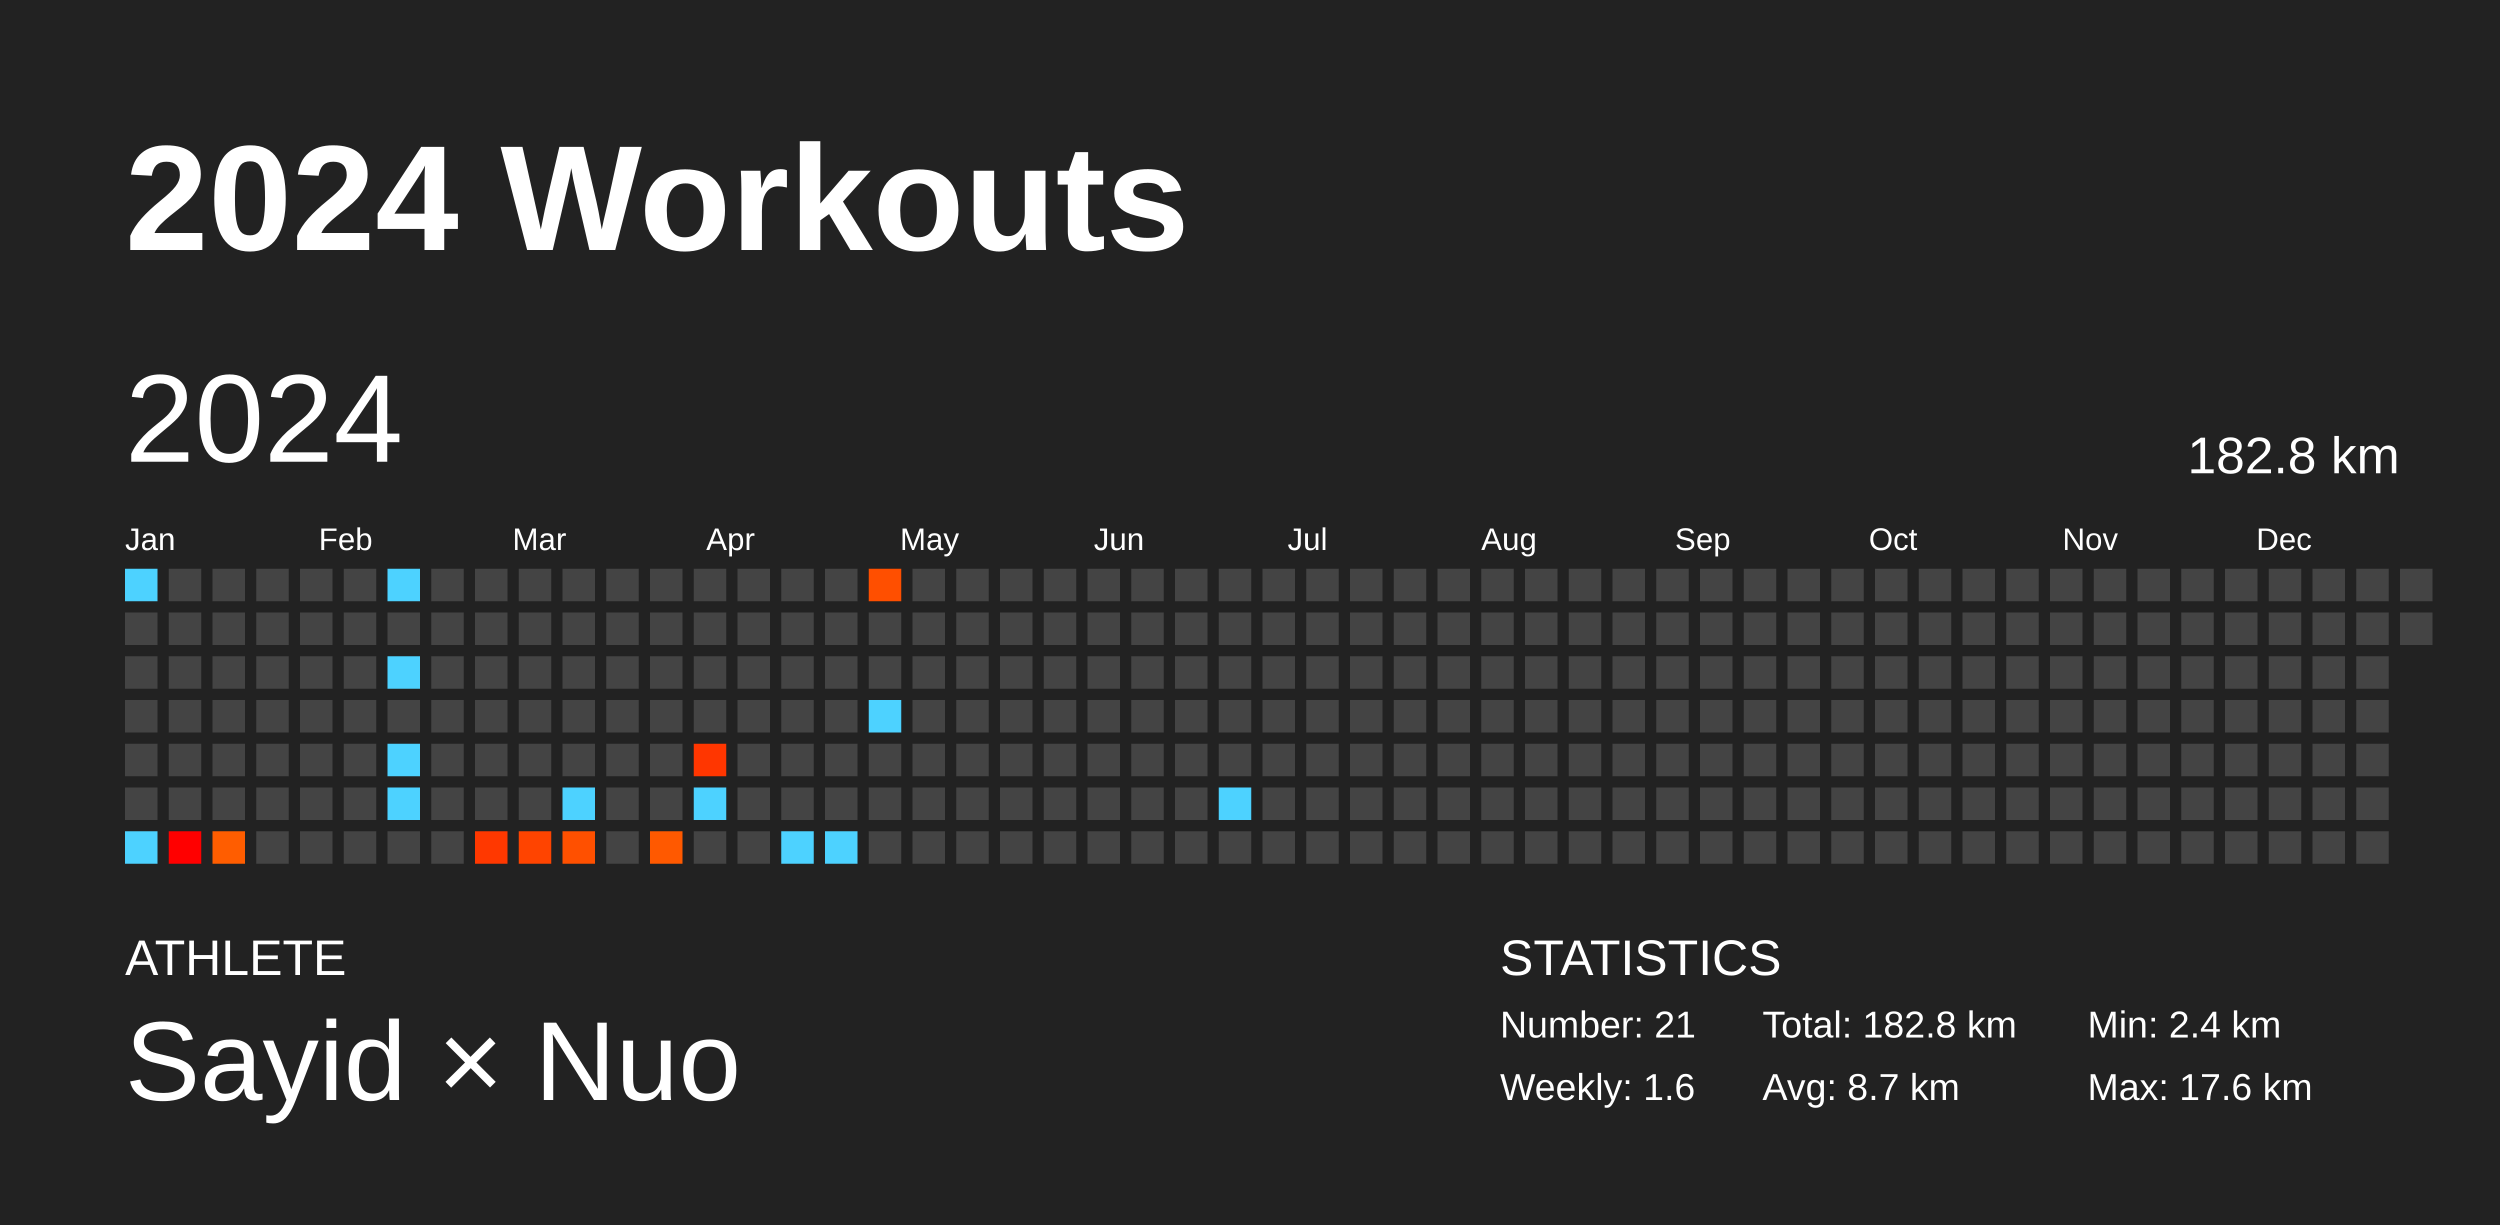
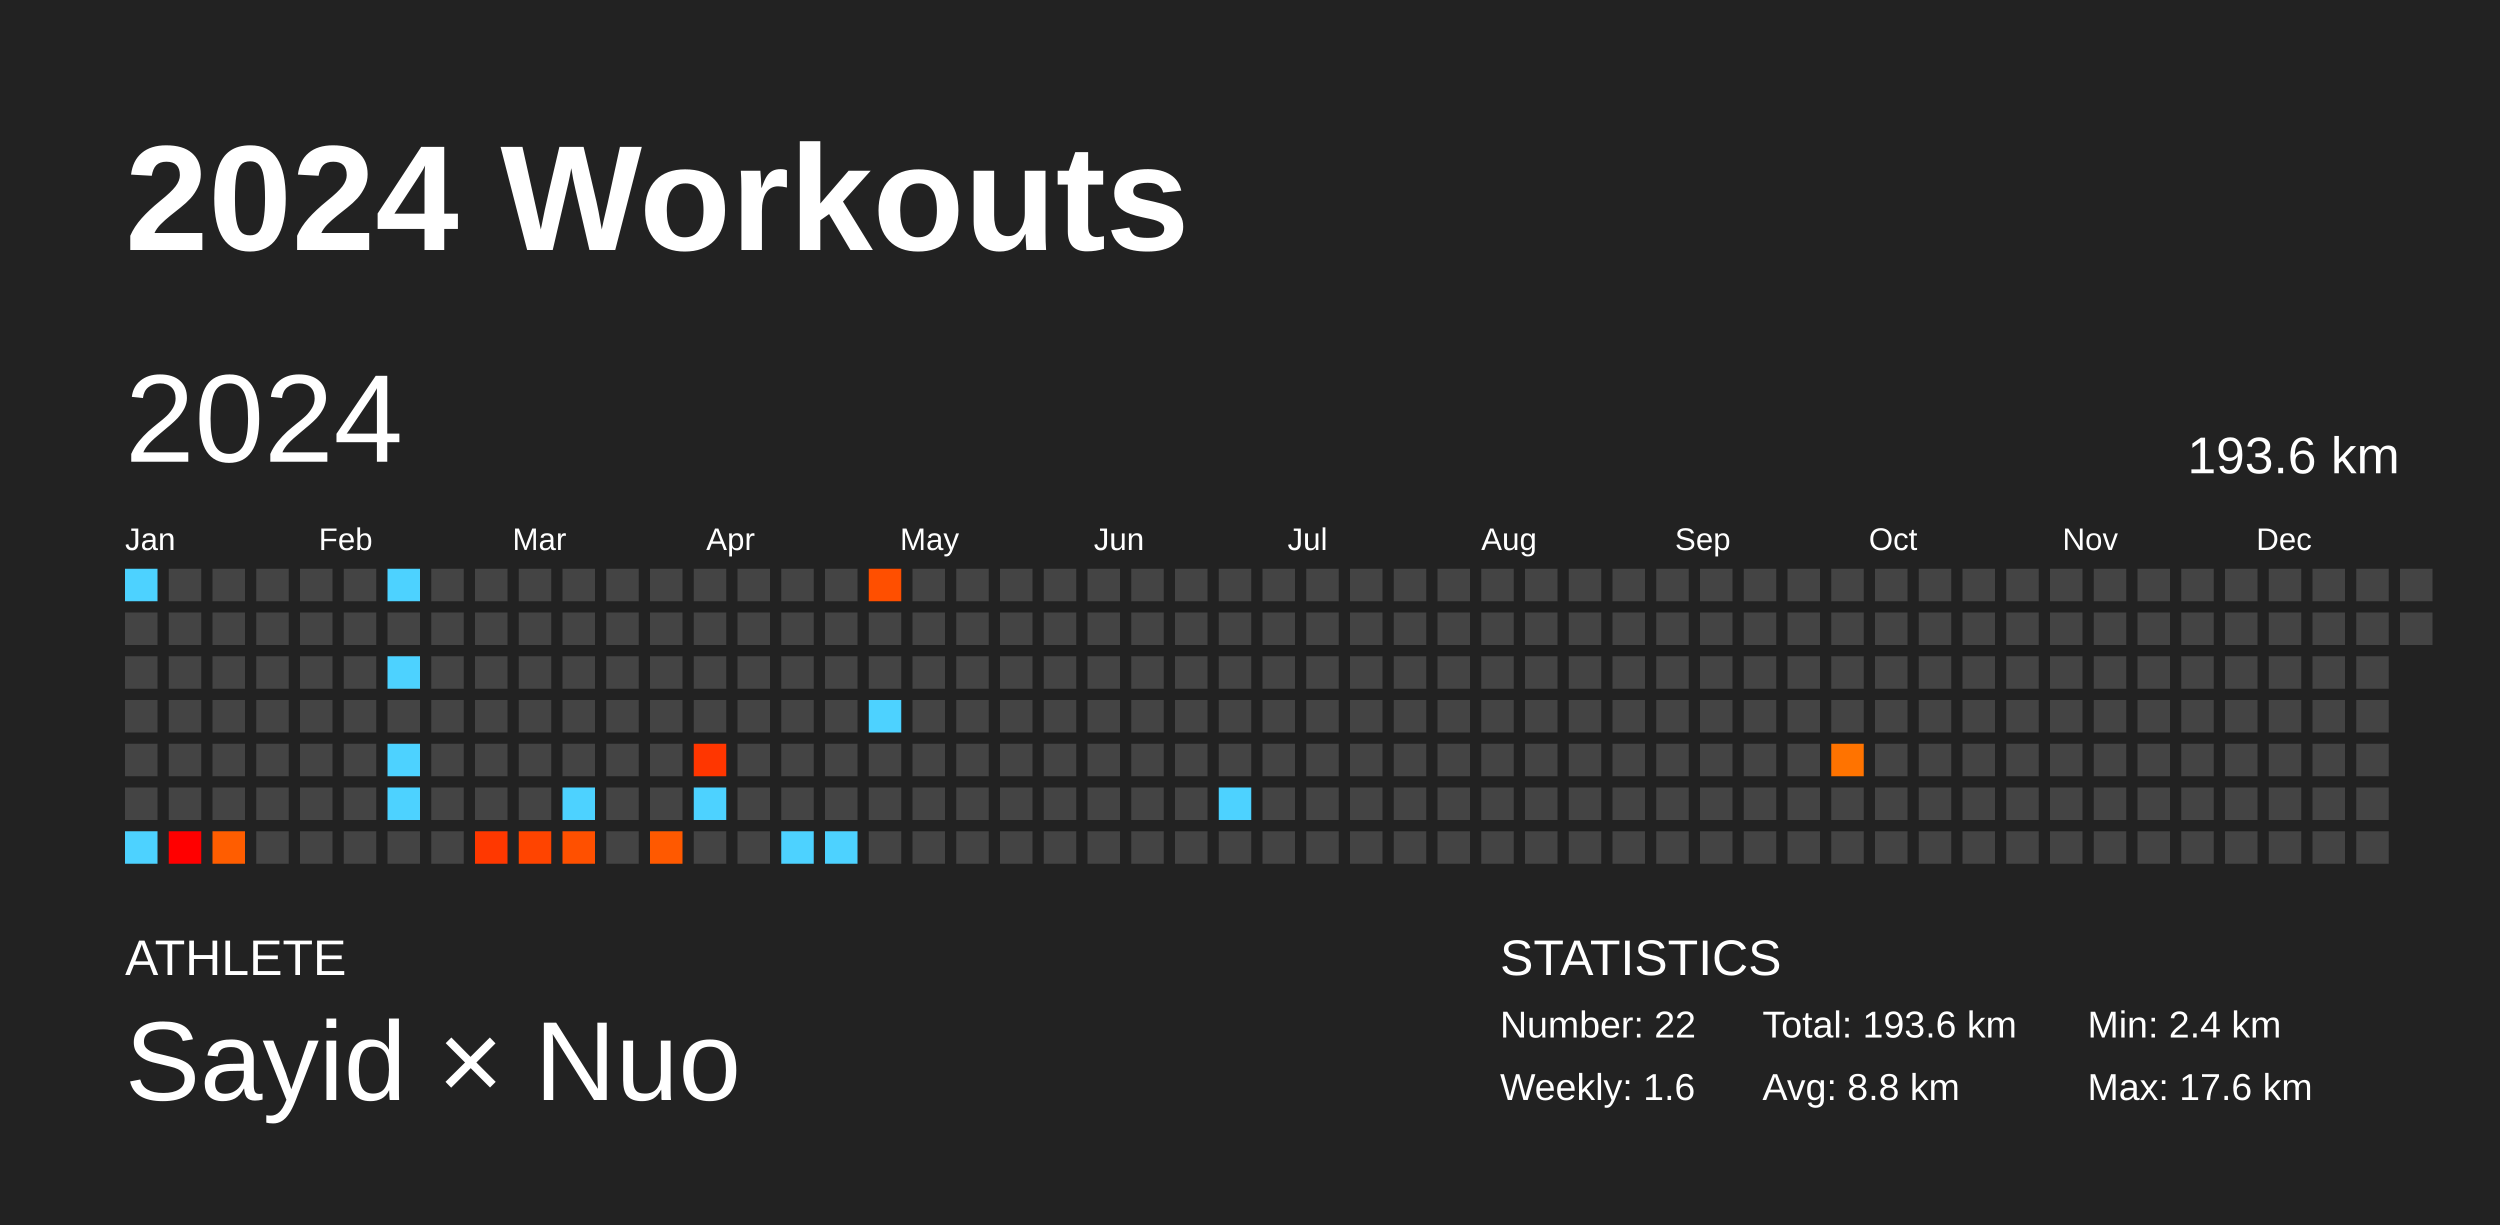
<svg xmlns="http://www.w3.org/2000/svg" baseProfile="full" height="98mm" version="1.1" viewBox="0,0,200,98" width="200mm">
  <defs />
  <rect fill="#222222" height="98" width="200" x="0" y="0" />
  <text fill="#FFFFFF" style="font-size:12px; font-family:Arial; font-weight:bold;" x="10" y="20">2024 Workouts</text>
  <text fill="#FFFFFF" style="font-size:4px; font-family:Arial" x="10" y="78">ATHLETE</text>
  <text fill="#FFFFFF" style="font-size:9px; font-family:Arial" x="10" y="88">Sayid × Nuo</text>
  <text fill="#FFFFFF" style="font-size:4px; font-family:Arial" x="120" y="78">STATISTICS</text>
-   <text fill="#FFFFFF" style="font-size:3px; font-family:Arial" x="120" y="83">Number: 21</text>
+   <text fill="#FFFFFF" style="font-size:3px; font-family:Arial" x="120" y="83">Number: 22</text>
  <text fill="#FFFFFF" style="font-size:3px; font-family:Arial" x="120" y="88">Weekly: 1.6</text>
-   <text fill="#FFFFFF" style="font-size:3px; font-family:Arial" x="141" y="83">Total: 182.8 km</text>
-   <text fill="#FFFFFF" style="font-size:3px; font-family:Arial" x="141" y="88">Avg: 8.7 km</text>
+   <text fill="#FFFFFF" style="font-size:3px; font-family:Arial" x="141" y="83">Total: 193.6 km</text>
+   <text fill="#FFFFFF" style="font-size:3px; font-family:Arial" x="141" y="88">Avg: 8.8 km</text>
  <text fill="#FFFFFF" style="font-size:3px; font-family:Arial" x="167" y="83">Min: 2.4 km</text>
  <text fill="#FFFFFF" style="font-size:3px; font-family:Arial" x="167" y="88">Max: 17.6 km</text>
  <text dominant-baseline="hanging" fill="#FFFFFF" style="font-size:10.0px; font-family:Arial;" x="10" y="30">2024</text>
-   <text dominant-baseline="hanging" fill="#FFFFFF" style="font-size:4.125px; font-family:Arial;" x="175" y="35">182.8 km</text>
+   <text dominant-baseline="hanging" fill="#FFFFFF" style="font-size:4.125px; font-family:Arial;" x="175" y="35">193.6 km</text>
  <text fill="#FFFFFF" style="font-size:2.5px; font-family:Arial" x="10.0" y="44">Jan</text>
  <text fill="#FFFFFF" style="font-size:2.5px; font-family:Arial" x="25.5" y="44">Feb</text>
  <text fill="#FFFFFF" style="font-size:2.5px; font-family:Arial" x="41.0" y="44">Mar</text>
  <text fill="#FFFFFF" style="font-size:2.5px; font-family:Arial" x="56.5" y="44">Apr</text>
  <text fill="#FFFFFF" style="font-size:2.5px; font-family:Arial" x="72.0" y="44">May</text>
  <text fill="#FFFFFF" style="font-size:2.5px; font-family:Arial" x="87.5" y="44">Jun</text>
  <text fill="#FFFFFF" style="font-size:2.5px; font-family:Arial" x="103.0" y="44">Jul</text>
  <text fill="#FFFFFF" style="font-size:2.5px; font-family:Arial" x="118.5" y="44">Aug</text>
  <text fill="#FFFFFF" style="font-size:2.5px; font-family:Arial" x="134.0" y="44">Sep</text>
  <text fill="#FFFFFF" style="font-size:2.5px; font-family:Arial" x="149.5" y="44">Oct</text>
  <text fill="#FFFFFF" style="font-size:2.5px; font-family:Arial" x="165.0" y="44">Nov</text>
  <text fill="#FFFFFF" style="font-size:2.5px; font-family:Arial" x="180.5" y="44">Dec</text>
  <rect fill="#4dd2ff" height="2.6" width="2.6" x="10.0" y="45.5" />
  <rect fill="#444444" height="2.6" width="2.6" x="10.0" y="49.0" />
  <rect fill="#444444" height="2.6" width="2.6" x="10.0" y="52.5" />
  <rect fill="#444444" height="2.6" width="2.6" x="10.0" y="56.0" />
  <rect fill="#444444" height="2.6" width="2.6" x="10.0" y="59.5" />
  <rect fill="#444444" height="2.6" width="2.6" x="10.0" y="63.0" />
  <rect fill="#4dd2ff" height="2.6" width="2.6" x="10.0" y="66.5" />
  <rect fill="#444444" height="2.6" width="2.6" x="13.5" y="45.5" />
  <rect fill="#444444" height="2.6" width="2.6" x="13.5" y="49.0" />
  <rect fill="#444444" height="2.6" width="2.6" x="13.5" y="52.5" />
  <rect fill="#444444" height="2.6" width="2.6" x="13.5" y="56.0" />
  <rect fill="#444444" height="2.6" width="2.6" x="13.5" y="59.5" />
  <rect fill="#444444" height="2.6" width="2.6" x="13.5" y="63.0" />
  <rect fill="#ff0000" height="2.6" width="2.6" x="13.5" y="66.5" />
  <rect fill="#444444" height="2.6" width="2.6" x="17.0" y="45.5" />
  <rect fill="#444444" height="2.6" width="2.6" x="17.0" y="49.0" />
  <rect fill="#444444" height="2.6" width="2.6" x="17.0" y="52.5" />
  <rect fill="#444444" height="2.6" width="2.6" x="17.0" y="56.0" />
  <rect fill="#444444" height="2.6" width="2.6" x="17.0" y="59.5" />
  <rect fill="#444444" height="2.6" width="2.6" x="17.0" y="63.0" />
  <rect fill="#ff5d00" height="2.6" width="2.6" x="17.0" y="66.5" />
  <rect fill="#444444" height="2.6" width="2.6" x="20.5" y="45.5" />
  <rect fill="#444444" height="2.6" width="2.6" x="20.5" y="49.0" />
  <rect fill="#444444" height="2.6" width="2.6" x="20.5" y="52.5" />
  <rect fill="#444444" height="2.6" width="2.6" x="20.5" y="56.0" />
  <rect fill="#444444" height="2.6" width="2.6" x="20.5" y="59.5" />
  <rect fill="#444444" height="2.6" width="2.6" x="20.5" y="63.0" />
  <rect fill="#444444" height="2.6" width="2.6" x="20.5" y="66.5" />
  <rect fill="#444444" height="2.6" width="2.6" x="24.0" y="45.5" />
  <rect fill="#444444" height="2.6" width="2.6" x="24.0" y="49.0" />
  <rect fill="#444444" height="2.6" width="2.6" x="24.0" y="52.5" />
  <rect fill="#444444" height="2.6" width="2.6" x="24.0" y="56.0" />
  <rect fill="#444444" height="2.6" width="2.6" x="24.0" y="59.5" />
  <rect fill="#444444" height="2.6" width="2.6" x="24.0" y="63.0" />
  <rect fill="#444444" height="2.6" width="2.6" x="24.0" y="66.5" />
  <rect fill="#444444" height="2.6" width="2.6" x="27.5" y="45.5" />
  <rect fill="#444444" height="2.6" width="2.6" x="27.5" y="49.0" />
  <rect fill="#444444" height="2.6" width="2.6" x="27.5" y="52.5" />
  <rect fill="#444444" height="2.6" width="2.6" x="27.5" y="56.0" />
  <rect fill="#444444" height="2.6" width="2.6" x="27.5" y="59.5" />
  <rect fill="#444444" height="2.6" width="2.6" x="27.5" y="63.0" />
  <rect fill="#444444" height="2.6" width="2.6" x="27.5" y="66.5" />
  <rect fill="#4dd2ff" height="2.6" width="2.6" x="31.0" y="45.5" />
  <rect fill="#444444" height="2.6" width="2.6" x="31.0" y="49.0" />
  <rect fill="#4dd2ff" height="2.6" width="2.6" x="31.0" y="52.5" />
  <rect fill="#444444" height="2.6" width="2.6" x="31.0" y="56.0" />
  <rect fill="#4dd2ff" height="2.6" width="2.6" x="31.0" y="59.5" />
  <rect fill="#4dd2ff" height="2.6" width="2.6" x="31.0" y="63.0" />
  <rect fill="#444444" height="2.6" width="2.6" x="31.0" y="66.5" />
  <rect fill="#444444" height="2.6" width="2.6" x="34.5" y="45.5" />
  <rect fill="#444444" height="2.6" width="2.6" x="34.5" y="49.0" />
  <rect fill="#444444" height="2.6" width="2.6" x="34.5" y="52.5" />
  <rect fill="#444444" height="2.6" width="2.6" x="34.5" y="56.0" />
  <rect fill="#444444" height="2.6" width="2.6" x="34.5" y="59.5" />
  <rect fill="#444444" height="2.6" width="2.6" x="34.5" y="63.0" />
  <rect fill="#444444" height="2.6" width="2.6" x="34.5" y="66.5" />
  <rect fill="#444444" height="2.6" width="2.6" x="38.0" y="45.5" />
  <rect fill="#444444" height="2.6" width="2.6" x="38.0" y="49.0" />
  <rect fill="#444444" height="2.6" width="2.6" x="38.0" y="52.5" />
  <rect fill="#444444" height="2.6" width="2.6" x="38.0" y="56.0" />
  <rect fill="#444444" height="2.6" width="2.6" x="38.0" y="59.5" />
  <rect fill="#444444" height="2.6" width="2.6" x="38.0" y="63.0" />
  <rect fill="#ff3800" height="2.6" width="2.6" x="38.0" y="66.5" />
  <rect fill="#444444" height="2.6" width="2.6" x="41.5" y="45.5" />
  <rect fill="#444444" height="2.6" width="2.6" x="41.5" y="49.0" />
  <rect fill="#444444" height="2.6" width="2.6" x="41.5" y="52.5" />
  <rect fill="#444444" height="2.6" width="2.6" x="41.5" y="56.0" />
  <rect fill="#444444" height="2.6" width="2.6" x="41.5" y="59.5" />
  <rect fill="#444444" height="2.6" width="2.6" x="41.5" y="63.0" />
  <rect fill="#ff4400" height="2.6" width="2.6" x="41.5" y="66.5" />
  <rect fill="#444444" height="2.6" width="2.6" x="45.0" y="45.5" />
  <rect fill="#444444" height="2.6" width="2.6" x="45.0" y="49.0" />
  <rect fill="#444444" height="2.6" width="2.6" x="45.0" y="52.5" />
  <rect fill="#444444" height="2.6" width="2.6" x="45.0" y="56.0" />
  <rect fill="#444444" height="2.6" width="2.6" x="45.0" y="59.5" />
  <rect fill="#4dd2ff" height="2.6" width="2.6" x="45.0" y="63.0" />
  <rect fill="#ff5000" height="2.6" width="2.6" x="45.0" y="66.5" />
  <rect fill="#444444" height="2.6" width="2.6" x="48.5" y="45.5" />
  <rect fill="#444444" height="2.6" width="2.6" x="48.5" y="49.0" />
  <rect fill="#444444" height="2.6" width="2.6" x="48.5" y="52.5" />
  <rect fill="#444444" height="2.6" width="2.6" x="48.5" y="56.0" />
  <rect fill="#444444" height="2.6" width="2.6" x="48.5" y="59.5" />
  <rect fill="#444444" height="2.6" width="2.6" x="48.5" y="63.0" />
  <rect fill="#444444" height="2.6" width="2.6" x="48.5" y="66.5" />
  <rect fill="#444444" height="2.6" width="2.6" x="52.0" y="45.5" />
  <rect fill="#444444" height="2.6" width="2.6" x="52.0" y="49.0" />
  <rect fill="#444444" height="2.6" width="2.6" x="52.0" y="52.5" />
  <rect fill="#444444" height="2.6" width="2.6" x="52.0" y="56.0" />
  <rect fill="#444444" height="2.6" width="2.6" x="52.0" y="59.5" />
  <rect fill="#444444" height="2.6" width="2.6" x="52.0" y="63.0" />
  <rect fill="#ff5900" height="2.6" width="2.6" x="52.0" y="66.5" />
  <rect fill="#444444" height="2.6" width="2.6" x="55.5" y="45.5" />
  <rect fill="#444444" height="2.6" width="2.6" x="55.5" y="49.0" />
  <rect fill="#444444" height="2.6" width="2.6" x="55.5" y="52.5" />
  <rect fill="#444444" height="2.6" width="2.6" x="55.5" y="56.0" />
  <rect fill="#ff3600" height="2.6" width="2.6" x="55.5" y="59.5" />
  <rect fill="#4dd2ff" height="2.6" width="2.6" x="55.5" y="63.0" />
  <rect fill="#444444" height="2.6" width="2.6" x="55.5" y="66.5" />
  <rect fill="#444444" height="2.6" width="2.6" x="59.0" y="45.5" />
  <rect fill="#444444" height="2.6" width="2.6" x="59.0" y="49.0" />
  <rect fill="#444444" height="2.6" width="2.6" x="59.0" y="52.5" />
  <rect fill="#444444" height="2.6" width="2.6" x="59.0" y="56.0" />
  <rect fill="#444444" height="2.6" width="2.6" x="59.0" y="59.5" />
  <rect fill="#444444" height="2.6" width="2.6" x="59.0" y="63.0" />
  <rect fill="#444444" height="2.6" width="2.6" x="59.0" y="66.5" />
  <rect fill="#444444" height="2.6" width="2.6" x="62.5" y="45.5" />
  <rect fill="#444444" height="2.6" width="2.6" x="62.5" y="49.0" />
  <rect fill="#444444" height="2.6" width="2.6" x="62.5" y="52.5" />
  <rect fill="#444444" height="2.6" width="2.6" x="62.5" y="56.0" />
  <rect fill="#444444" height="2.6" width="2.6" x="62.5" y="59.5" />
  <rect fill="#444444" height="2.6" width="2.6" x="62.5" y="63.0" />
  <rect fill="#4dd2ff" height="2.6" width="2.6" x="62.5" y="66.5" />
  <rect fill="#444444" height="2.6" width="2.6" x="66.0" y="45.5" />
  <rect fill="#444444" height="2.6" width="2.6" x="66.0" y="49.0" />
  <rect fill="#444444" height="2.6" width="2.6" x="66.0" y="52.5" />
  <rect fill="#444444" height="2.6" width="2.6" x="66.0" y="56.0" />
  <rect fill="#444444" height="2.6" width="2.6" x="66.0" y="59.5" />
  <rect fill="#444444" height="2.6" width="2.6" x="66.0" y="63.0" />
  <rect fill="#4dd2ff" height="2.6" width="2.6" x="66.0" y="66.5" />
  <rect fill="#ff4f00" height="2.6" width="2.6" x="69.5" y="45.5" />
  <rect fill="#444444" height="2.6" width="2.6" x="69.5" y="49.0" />
  <rect fill="#444444" height="2.6" width="2.6" x="69.5" y="52.5" />
  <rect fill="#4dd2ff" height="2.6" width="2.6" x="69.5" y="56.0" />
  <rect fill="#444444" height="2.6" width="2.6" x="69.5" y="59.5" />
  <rect fill="#444444" height="2.6" width="2.6" x="69.5" y="63.0" />
  <rect fill="#444444" height="2.6" width="2.6" x="69.5" y="66.5" />
  <rect fill="#444444" height="2.6" width="2.6" x="73.0" y="45.5" />
  <rect fill="#444444" height="2.6" width="2.6" x="73.0" y="49.0" />
  <rect fill="#444444" height="2.6" width="2.6" x="73.0" y="52.5" />
  <rect fill="#444444" height="2.6" width="2.6" x="73.0" y="56.0" />
  <rect fill="#444444" height="2.6" width="2.6" x="73.0" y="59.5" />
  <rect fill="#444444" height="2.6" width="2.6" x="73.0" y="63.0" />
  <rect fill="#444444" height="2.6" width="2.6" x="73.0" y="66.5" />
  <rect fill="#444444" height="2.6" width="2.6" x="76.5" y="45.5" />
  <rect fill="#444444" height="2.6" width="2.6" x="76.5" y="49.0" />
  <rect fill="#444444" height="2.6" width="2.6" x="76.5" y="52.5" />
  <rect fill="#444444" height="2.6" width="2.6" x="76.5" y="56.0" />
  <rect fill="#444444" height="2.6" width="2.6" x="76.5" y="59.5" />
  <rect fill="#444444" height="2.6" width="2.6" x="76.5" y="63.0" />
  <rect fill="#444444" height="2.6" width="2.6" x="76.5" y="66.5" />
  <rect fill="#444444" height="2.6" width="2.6" x="80.0" y="45.5" />
  <rect fill="#444444" height="2.6" width="2.6" x="80.0" y="49.0" />
  <rect fill="#444444" height="2.6" width="2.6" x="80.0" y="52.5" />
  <rect fill="#444444" height="2.6" width="2.6" x="80.0" y="56.0" />
  <rect fill="#444444" height="2.6" width="2.6" x="80.0" y="59.5" />
  <rect fill="#444444" height="2.6" width="2.6" x="80.0" y="63.0" />
  <rect fill="#444444" height="2.6" width="2.6" x="80.0" y="66.5" />
  <rect fill="#444444" height="2.6" width="2.6" x="83.5" y="45.5" />
  <rect fill="#444444" height="2.6" width="2.6" x="83.5" y="49.0" />
  <rect fill="#444444" height="2.6" width="2.6" x="83.5" y="52.5" />
  <rect fill="#444444" height="2.6" width="2.6" x="83.5" y="56.0" />
  <rect fill="#444444" height="2.6" width="2.6" x="83.5" y="59.5" />
  <rect fill="#444444" height="2.6" width="2.6" x="83.5" y="63.0" />
  <rect fill="#444444" height="2.6" width="2.6" x="83.5" y="66.5" />
  <rect fill="#444444" height="2.6" width="2.6" x="87.0" y="45.5" />
  <rect fill="#444444" height="2.6" width="2.6" x="87.0" y="49.0" />
  <rect fill="#444444" height="2.6" width="2.6" x="87.0" y="52.5" />
  <rect fill="#444444" height="2.6" width="2.6" x="87.0" y="56.0" />
  <rect fill="#444444" height="2.6" width="2.6" x="87.0" y="59.5" />
  <rect fill="#444444" height="2.6" width="2.6" x="87.0" y="63.0" />
  <rect fill="#444444" height="2.6" width="2.6" x="87.0" y="66.5" />
  <rect fill="#444444" height="2.6" width="2.6" x="90.5" y="45.5" />
  <rect fill="#444444" height="2.6" width="2.6" x="90.5" y="49.0" />
  <rect fill="#444444" height="2.6" width="2.6" x="90.5" y="52.5" />
  <rect fill="#444444" height="2.6" width="2.6" x="90.5" y="56.0" />
  <rect fill="#444444" height="2.6" width="2.6" x="90.5" y="59.5" />
  <rect fill="#444444" height="2.6" width="2.6" x="90.5" y="63.0" />
  <rect fill="#444444" height="2.6" width="2.6" x="90.5" y="66.5" />
  <rect fill="#444444" height="2.6" width="2.6" x="94.0" y="45.5" />
  <rect fill="#444444" height="2.6" width="2.6" x="94.0" y="49.0" />
  <rect fill="#444444" height="2.6" width="2.6" x="94.0" y="52.5" />
  <rect fill="#444444" height="2.6" width="2.6" x="94.0" y="56.0" />
  <rect fill="#444444" height="2.6" width="2.6" x="94.0" y="59.5" />
  <rect fill="#444444" height="2.6" width="2.6" x="94.0" y="63.0" />
  <rect fill="#444444" height="2.6" width="2.6" x="94.0" y="66.5" />
  <rect fill="#444444" height="2.6" width="2.6" x="97.5" y="45.5" />
  <rect fill="#444444" height="2.6" width="2.6" x="97.5" y="49.0" />
  <rect fill="#444444" height="2.6" width="2.6" x="97.5" y="52.5" />
  <rect fill="#444444" height="2.6" width="2.6" x="97.5" y="56.0" />
  <rect fill="#444444" height="2.6" width="2.6" x="97.5" y="59.5" />
  <rect fill="#4dd2ff" height="2.6" width="2.6" x="97.5" y="63.0" />
  <rect fill="#444444" height="2.6" width="2.6" x="97.5" y="66.5" />
  <rect fill="#444444" height="2.6" width="2.6" x="101.0" y="45.5" />
  <rect fill="#444444" height="2.6" width="2.6" x="101.0" y="49.0" />
  <rect fill="#444444" height="2.6" width="2.6" x="101.0" y="52.5" />
  <rect fill="#444444" height="2.6" width="2.6" x="101.0" y="56.0" />
  <rect fill="#444444" height="2.6" width="2.6" x="101.0" y="59.5" />
  <rect fill="#444444" height="2.6" width="2.6" x="101.0" y="63.0" />
  <rect fill="#444444" height="2.6" width="2.6" x="101.0" y="66.5" />
  <rect fill="#444444" height="2.6" width="2.6" x="104.5" y="45.5" />
  <rect fill="#444444" height="2.6" width="2.6" x="104.5" y="49.0" />
  <rect fill="#444444" height="2.6" width="2.6" x="104.5" y="52.5" />
  <rect fill="#444444" height="2.6" width="2.6" x="104.5" y="56.0" />
  <rect fill="#444444" height="2.6" width="2.6" x="104.5" y="59.5" />
  <rect fill="#444444" height="2.6" width="2.6" x="104.5" y="63.0" />
  <rect fill="#444444" height="2.6" width="2.6" x="104.5" y="66.5" />
  <rect fill="#444444" height="2.6" width="2.6" x="108.0" y="45.5" />
  <rect fill="#444444" height="2.6" width="2.6" x="108.0" y="49.0" />
  <rect fill="#444444" height="2.6" width="2.6" x="108.0" y="52.5" />
  <rect fill="#444444" height="2.6" width="2.6" x="108.0" y="56.0" />
  <rect fill="#444444" height="2.6" width="2.6" x="108.0" y="59.5" />
  <rect fill="#444444" height="2.6" width="2.6" x="108.0" y="63.0" />
  <rect fill="#444444" height="2.6" width="2.6" x="108.0" y="66.5" />
  <rect fill="#444444" height="2.6" width="2.6" x="111.5" y="45.5" />
  <rect fill="#444444" height="2.6" width="2.6" x="111.5" y="49.0" />
  <rect fill="#444444" height="2.6" width="2.6" x="111.5" y="52.5" />
  <rect fill="#444444" height="2.6" width="2.6" x="111.5" y="56.0" />
  <rect fill="#444444" height="2.6" width="2.6" x="111.5" y="59.5" />
  <rect fill="#444444" height="2.6" width="2.6" x="111.5" y="63.0" />
  <rect fill="#444444" height="2.6" width="2.6" x="111.5" y="66.5" />
  <rect fill="#444444" height="2.6" width="2.6" x="115.0" y="45.5" />
  <rect fill="#444444" height="2.6" width="2.6" x="115.0" y="49.0" />
  <rect fill="#444444" height="2.6" width="2.6" x="115.0" y="52.5" />
  <rect fill="#444444" height="2.6" width="2.6" x="115.0" y="56.0" />
  <rect fill="#444444" height="2.6" width="2.6" x="115.0" y="59.5" />
  <rect fill="#444444" height="2.6" width="2.6" x="115.0" y="63.0" />
  <rect fill="#444444" height="2.6" width="2.6" x="115.0" y="66.5" />
  <rect fill="#444444" height="2.6" width="2.6" x="118.5" y="45.5" />
  <rect fill="#444444" height="2.6" width="2.6" x="118.5" y="49.0" />
  <rect fill="#444444" height="2.6" width="2.6" x="118.5" y="52.5" />
  <rect fill="#444444" height="2.6" width="2.6" x="118.5" y="56.0" />
  <rect fill="#444444" height="2.6" width="2.6" x="118.5" y="59.5" />
  <rect fill="#444444" height="2.6" width="2.6" x="118.5" y="63.0" />
  <rect fill="#444444" height="2.6" width="2.6" x="118.5" y="66.5" />
  <rect fill="#444444" height="2.6" width="2.6" x="122.0" y="45.5" />
  <rect fill="#444444" height="2.6" width="2.6" x="122.0" y="49.0" />
  <rect fill="#444444" height="2.6" width="2.6" x="122.0" y="52.5" />
  <rect fill="#444444" height="2.6" width="2.6" x="122.0" y="56.0" />
  <rect fill="#444444" height="2.6" width="2.6" x="122.0" y="59.5" />
  <rect fill="#444444" height="2.6" width="2.6" x="122.0" y="63.0" />
  <rect fill="#444444" height="2.6" width="2.6" x="122.0" y="66.5" />
  <rect fill="#444444" height="2.6" width="2.6" x="125.5" y="45.5" />
  <rect fill="#444444" height="2.6" width="2.6" x="125.5" y="49.0" />
  <rect fill="#444444" height="2.6" width="2.6" x="125.5" y="52.5" />
  <rect fill="#444444" height="2.6" width="2.6" x="125.5" y="56.0" />
  <rect fill="#444444" height="2.6" width="2.6" x="125.5" y="59.5" />
  <rect fill="#444444" height="2.6" width="2.6" x="125.5" y="63.0" />
  <rect fill="#444444" height="2.6" width="2.6" x="125.5" y="66.5" />
  <rect fill="#444444" height="2.6" width="2.6" x="129.0" y="45.5" />
  <rect fill="#444444" height="2.6" width="2.6" x="129.0" y="49.0" />
  <rect fill="#444444" height="2.6" width="2.6" x="129.0" y="52.5" />
  <rect fill="#444444" height="2.6" width="2.6" x="129.0" y="56.0" />
  <rect fill="#444444" height="2.6" width="2.6" x="129.0" y="59.5" />
  <rect fill="#444444" height="2.6" width="2.6" x="129.0" y="63.0" />
  <rect fill="#444444" height="2.6" width="2.6" x="129.0" y="66.5" />
  <rect fill="#444444" height="2.6" width="2.6" x="132.5" y="45.5" />
  <rect fill="#444444" height="2.6" width="2.6" x="132.5" y="49.0" />
  <rect fill="#444444" height="2.6" width="2.6" x="132.5" y="52.5" />
  <rect fill="#444444" height="2.6" width="2.6" x="132.5" y="56.0" />
  <rect fill="#444444" height="2.6" width="2.6" x="132.5" y="59.5" />
  <rect fill="#444444" height="2.6" width="2.6" x="132.5" y="63.0" />
  <rect fill="#444444" height="2.6" width="2.6" x="132.5" y="66.5" />
  <rect fill="#444444" height="2.6" width="2.6" x="136.0" y="45.5" />
  <rect fill="#444444" height="2.6" width="2.6" x="136.0" y="49.0" />
  <rect fill="#444444" height="2.6" width="2.6" x="136.0" y="52.5" />
  <rect fill="#444444" height="2.6" width="2.6" x="136.0" y="56.0" />
  <rect fill="#444444" height="2.6" width="2.6" x="136.0" y="59.5" />
  <rect fill="#444444" height="2.6" width="2.6" x="136.0" y="63.0" />
  <rect fill="#444444" height="2.6" width="2.6" x="136.0" y="66.5" />
  <rect fill="#444444" height="2.6" width="2.6" x="139.5" y="45.5" />
  <rect fill="#444444" height="2.6" width="2.6" x="139.5" y="49.0" />
  <rect fill="#444444" height="2.6" width="2.6" x="139.5" y="52.5" />
  <rect fill="#444444" height="2.6" width="2.6" x="139.5" y="56.0" />
  <rect fill="#444444" height="2.6" width="2.6" x="139.5" y="59.5" />
  <rect fill="#444444" height="2.6" width="2.6" x="139.5" y="63.0" />
  <rect fill="#444444" height="2.6" width="2.6" x="139.5" y="66.5" />
  <rect fill="#444444" height="2.6" width="2.6" x="143.0" y="45.5" />
  <rect fill="#444444" height="2.6" width="2.6" x="143.0" y="49.0" />
  <rect fill="#444444" height="2.6" width="2.6" x="143.0" y="52.5" />
  <rect fill="#444444" height="2.6" width="2.6" x="143.0" y="56.0" />
  <rect fill="#444444" height="2.6" width="2.6" x="143.0" y="59.5" />
  <rect fill="#444444" height="2.6" width="2.6" x="143.0" y="63.0" />
  <rect fill="#444444" height="2.6" width="2.6" x="143.0" y="66.5" />
  <rect fill="#444444" height="2.6" width="2.6" x="146.5" y="45.5" />
  <rect fill="#444444" height="2.6" width="2.6" x="146.5" y="49.0" />
  <rect fill="#444444" height="2.6" width="2.6" x="146.5" y="52.5" />
  <rect fill="#444444" height="2.6" width="2.6" x="146.5" y="56.0" />
-   <rect fill="#444444" height="2.6" width="2.6" x="146.5" y="59.5" />
+   <rect fill="#ff7300" height="2.6" width="2.6" x="146.5" y="59.5" />
  <rect fill="#444444" height="2.6" width="2.6" x="146.5" y="63.0" />
  <rect fill="#444444" height="2.6" width="2.6" x="146.5" y="66.5" />
  <rect fill="#444444" height="2.6" width="2.6" x="150.0" y="45.5" />
  <rect fill="#444444" height="2.6" width="2.6" x="150.0" y="49.0" />
  <rect fill="#444444" height="2.6" width="2.6" x="150.0" y="52.5" />
  <rect fill="#444444" height="2.6" width="2.6" x="150.0" y="56.0" />
  <rect fill="#444444" height="2.6" width="2.6" x="150.0" y="59.5" />
  <rect fill="#444444" height="2.6" width="2.6" x="150.0" y="63.0" />
  <rect fill="#444444" height="2.6" width="2.6" x="150.0" y="66.5" />
  <rect fill="#444444" height="2.6" width="2.6" x="153.5" y="45.5" />
  <rect fill="#444444" height="2.6" width="2.6" x="153.5" y="49.0" />
  <rect fill="#444444" height="2.6" width="2.6" x="153.5" y="52.5" />
  <rect fill="#444444" height="2.6" width="2.6" x="153.5" y="56.0" />
  <rect fill="#444444" height="2.6" width="2.6" x="153.5" y="59.5" />
  <rect fill="#444444" height="2.6" width="2.6" x="153.5" y="63.0" />
  <rect fill="#444444" height="2.6" width="2.6" x="153.5" y="66.5" />
  <rect fill="#444444" height="2.6" width="2.6" x="157.0" y="45.5" />
  <rect fill="#444444" height="2.6" width="2.6" x="157.0" y="49.0" />
  <rect fill="#444444" height="2.6" width="2.6" x="157.0" y="52.5" />
  <rect fill="#444444" height="2.6" width="2.6" x="157.0" y="56.0" />
  <rect fill="#444444" height="2.6" width="2.6" x="157.0" y="59.5" />
  <rect fill="#444444" height="2.6" width="2.6" x="157.0" y="63.0" />
  <rect fill="#444444" height="2.6" width="2.6" x="157.0" y="66.5" />
  <rect fill="#444444" height="2.6" width="2.6" x="160.5" y="45.5" />
  <rect fill="#444444" height="2.6" width="2.6" x="160.5" y="49.0" />
  <rect fill="#444444" height="2.6" width="2.6" x="160.5" y="52.5" />
  <rect fill="#444444" height="2.6" width="2.6" x="160.5" y="56.0" />
  <rect fill="#444444" height="2.6" width="2.6" x="160.5" y="59.5" />
  <rect fill="#444444" height="2.6" width="2.6" x="160.5" y="63.0" />
  <rect fill="#444444" height="2.6" width="2.6" x="160.5" y="66.5" />
  <rect fill="#444444" height="2.6" width="2.6" x="164.0" y="45.5" />
  <rect fill="#444444" height="2.6" width="2.6" x="164.0" y="49.0" />
  <rect fill="#444444" height="2.6" width="2.6" x="164.0" y="52.5" />
  <rect fill="#444444" height="2.6" width="2.6" x="164.0" y="56.0" />
  <rect fill="#444444" height="2.6" width="2.6" x="164.0" y="59.5" />
  <rect fill="#444444" height="2.6" width="2.6" x="164.0" y="63.0" />
  <rect fill="#444444" height="2.6" width="2.6" x="164.0" y="66.5" />
  <rect fill="#444444" height="2.6" width="2.6" x="167.5" y="45.5" />
  <rect fill="#444444" height="2.6" width="2.6" x="167.5" y="49.0" />
  <rect fill="#444444" height="2.6" width="2.6" x="167.5" y="52.5" />
  <rect fill="#444444" height="2.6" width="2.6" x="167.5" y="56.0" />
  <rect fill="#444444" height="2.6" width="2.6" x="167.5" y="59.5" />
  <rect fill="#444444" height="2.6" width="2.6" x="167.5" y="63.0" />
  <rect fill="#444444" height="2.6" width="2.6" x="167.5" y="66.5" />
  <rect fill="#444444" height="2.6" width="2.6" x="171.0" y="45.5" />
  <rect fill="#444444" height="2.6" width="2.6" x="171.0" y="49.0" />
  <rect fill="#444444" height="2.6" width="2.6" x="171.0" y="52.5" />
  <rect fill="#444444" height="2.6" width="2.6" x="171.0" y="56.0" />
  <rect fill="#444444" height="2.6" width="2.6" x="171.0" y="59.5" />
  <rect fill="#444444" height="2.6" width="2.6" x="171.0" y="63.0" />
  <rect fill="#444444" height="2.6" width="2.6" x="171.0" y="66.5" />
  <rect fill="#444444" height="2.6" width="2.6" x="174.5" y="45.5" />
  <rect fill="#444444" height="2.6" width="2.6" x="174.5" y="49.0" />
  <rect fill="#444444" height="2.6" width="2.6" x="174.5" y="52.5" />
  <rect fill="#444444" height="2.6" width="2.6" x="174.5" y="56.0" />
  <rect fill="#444444" height="2.6" width="2.6" x="174.5" y="59.5" />
  <rect fill="#444444" height="2.6" width="2.6" x="174.5" y="63.0" />
  <rect fill="#444444" height="2.6" width="2.6" x="174.5" y="66.5" />
  <rect fill="#444444" height="2.6" width="2.6" x="178.0" y="45.5" />
  <rect fill="#444444" height="2.6" width="2.6" x="178.0" y="49.0" />
  <rect fill="#444444" height="2.6" width="2.6" x="178.0" y="52.5" />
  <rect fill="#444444" height="2.6" width="2.6" x="178.0" y="56.0" />
  <rect fill="#444444" height="2.6" width="2.6" x="178.0" y="59.5" />
  <rect fill="#444444" height="2.6" width="2.6" x="178.0" y="63.0" />
  <rect fill="#444444" height="2.6" width="2.6" x="178.0" y="66.5" />
  <rect fill="#444444" height="2.6" width="2.6" x="181.5" y="45.5" />
  <rect fill="#444444" height="2.6" width="2.6" x="181.5" y="49.0" />
  <rect fill="#444444" height="2.6" width="2.6" x="181.5" y="52.5" />
  <rect fill="#444444" height="2.6" width="2.6" x="181.5" y="56.0" />
  <rect fill="#444444" height="2.6" width="2.6" x="181.5" y="59.5" />
  <rect fill="#444444" height="2.6" width="2.6" x="181.5" y="63.0" />
  <rect fill="#444444" height="2.6" width="2.6" x="181.5" y="66.5" />
  <rect fill="#444444" height="2.6" width="2.6" x="185.0" y="45.5" />
  <rect fill="#444444" height="2.6" width="2.6" x="185.0" y="49.0" />
  <rect fill="#444444" height="2.6" width="2.6" x="185.0" y="52.5" />
  <rect fill="#444444" height="2.6" width="2.6" x="185.0" y="56.0" />
  <rect fill="#444444" height="2.6" width="2.6" x="185.0" y="59.5" />
  <rect fill="#444444" height="2.6" width="2.6" x="185.0" y="63.0" />
  <rect fill="#444444" height="2.6" width="2.6" x="185.0" y="66.5" />
  <rect fill="#444444" height="2.6" width="2.6" x="188.5" y="45.5" />
  <rect fill="#444444" height="2.6" width="2.6" x="188.5" y="49.0" />
  <rect fill="#444444" height="2.6" width="2.6" x="188.5" y="52.5" />
  <rect fill="#444444" height="2.6" width="2.6" x="188.5" y="56.0" />
  <rect fill="#444444" height="2.6" width="2.6" x="188.5" y="59.5" />
  <rect fill="#444444" height="2.6" width="2.6" x="188.5" y="63.0" />
  <rect fill="#444444" height="2.6" width="2.6" x="188.5" y="66.5" />
  <rect fill="#444444" height="2.6" width="2.6" x="192.0" y="45.5" />
  <rect fill="#444444" height="2.6" width="2.6" x="192.0" y="49.0" />
</svg>
